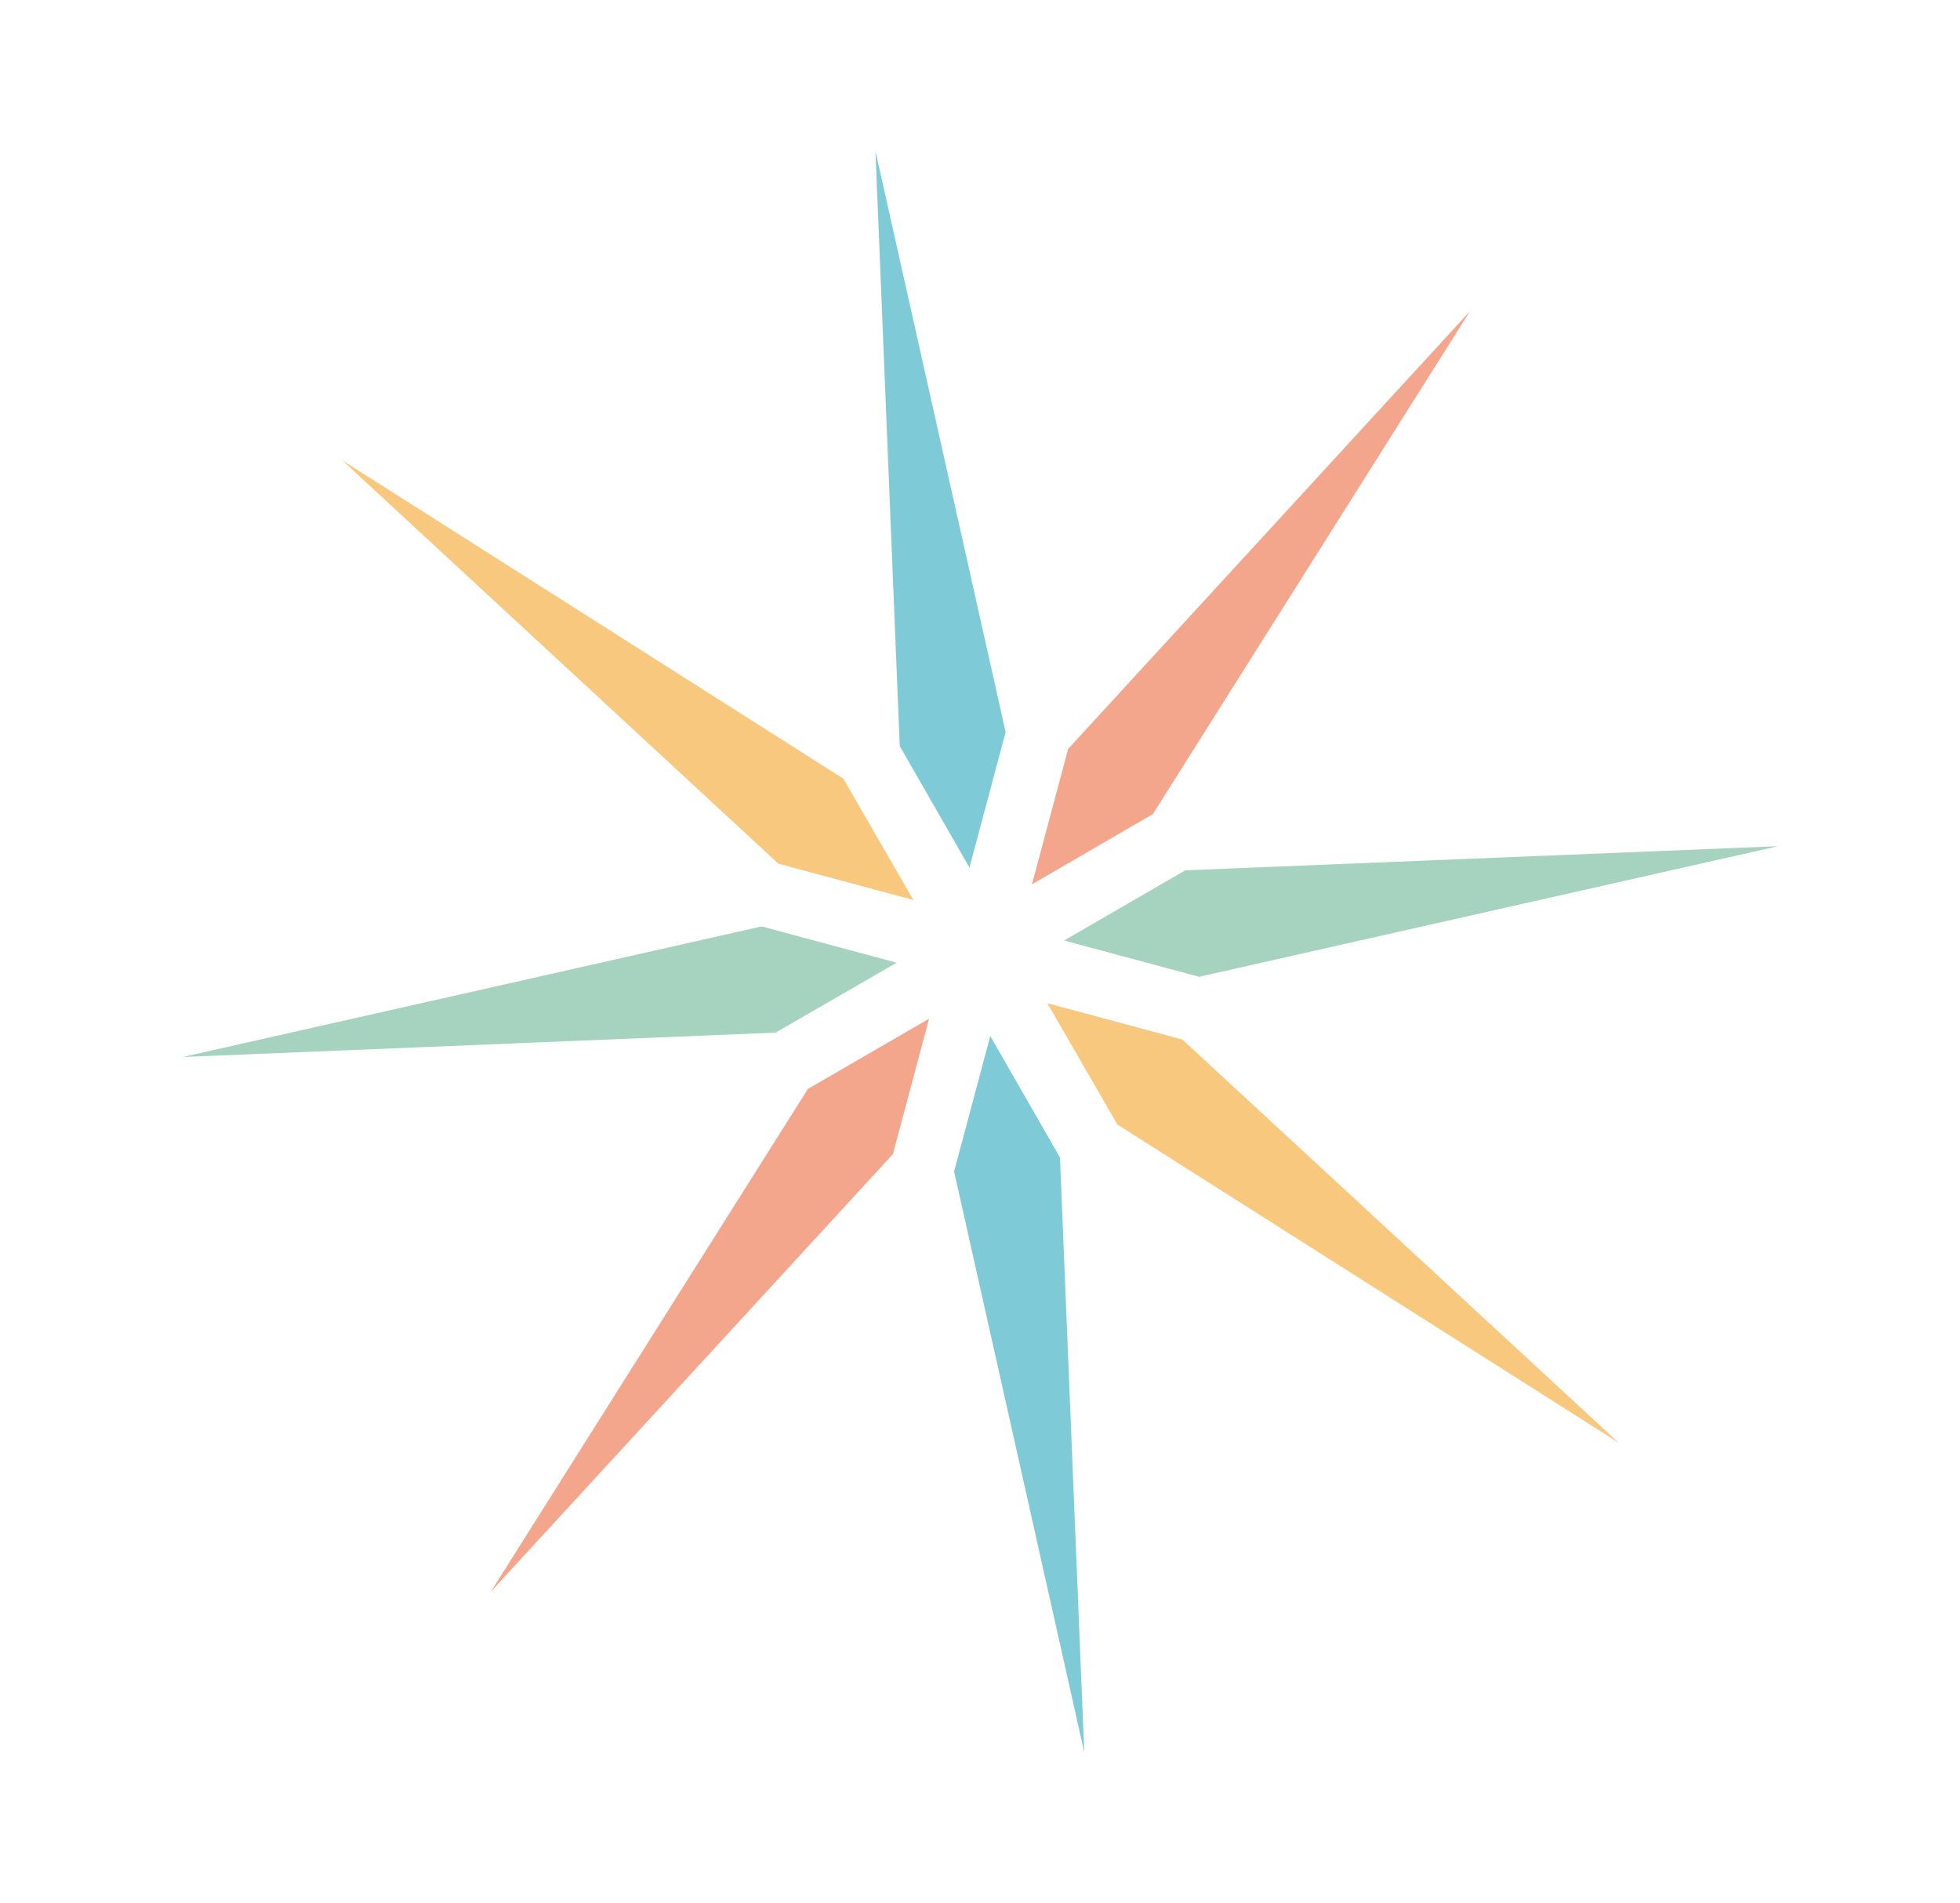
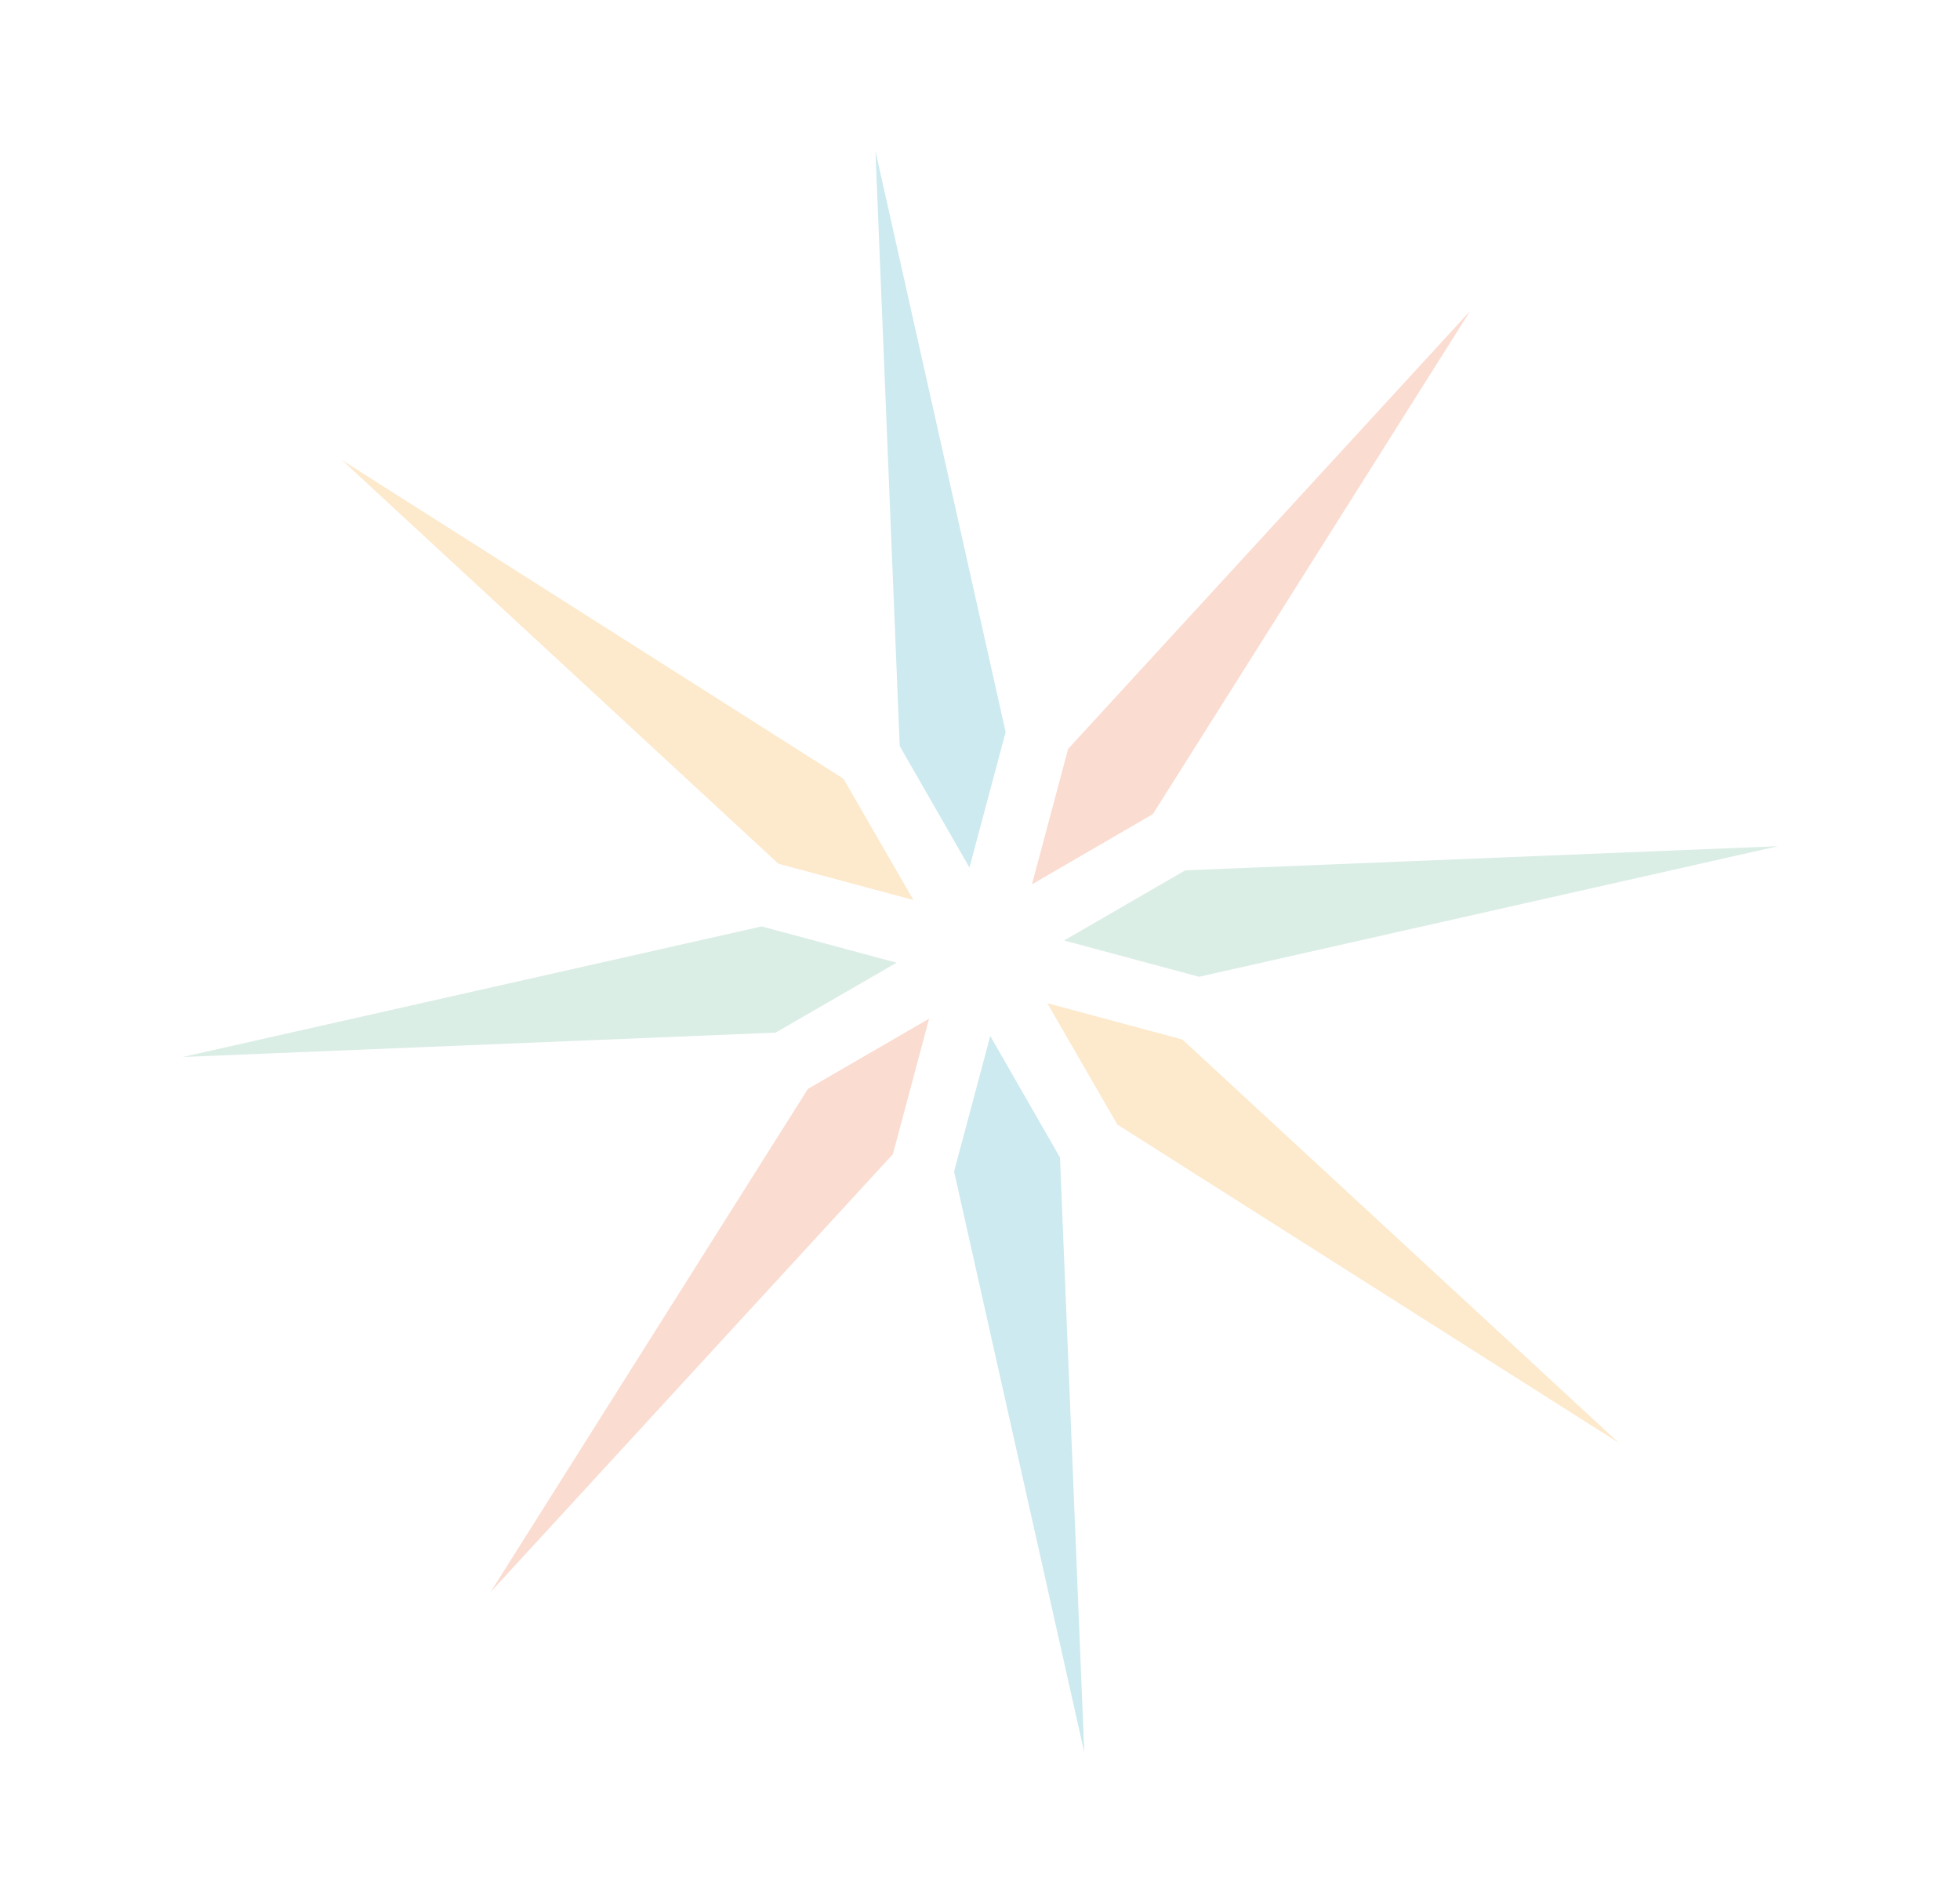
<svg xmlns="http://www.w3.org/2000/svg" width="445" height="432" viewBox="0 0 445 432" fill="none">
-   <g opacity="0.5">
+   <g opacity="0.2">
    <path d="M228.318 166.193L220.106 196.94L204.279 169.363L198.766 34.324L228.318 166.193Z" fill="#0095B0" />
    <path d="M191.483 176.773L207.378 204.31L176.728 196.072L77.66 104.463L191.483 176.773Z" fill="#F39200" />
    <path d="M172.926 210.308L203.576 218.546L176.085 234.422L41.47 239.954L172.926 210.308Z" fill="#4DA880" />
    <path d="M253.681 255.28L237.786 227.742L268.436 235.981L367.518 327.535L253.681 255.28Z" fill="#F39200" />
    <path d="M272.239 221.744L241.589 213.506L269.094 197.576L403.695 192.099L272.239 221.744Z" fill="#4DA880" />
    <path d="M261.748 184.81L234.297 200.754L242.509 170.008L333.776 70.614L261.748 184.81Z" fill="#E94E1B" />
    <path d="M216.62 265.939L224.833 235.193L240.659 262.77L246.173 397.808L216.62 265.939Z" fill="#0095B0" />
    <path d="M183.434 247.189L210.939 231.259L202.726 262.005L111.405 361.385L183.434 247.189Z" fill="#E94E1B" />
  </g>
</svg>
